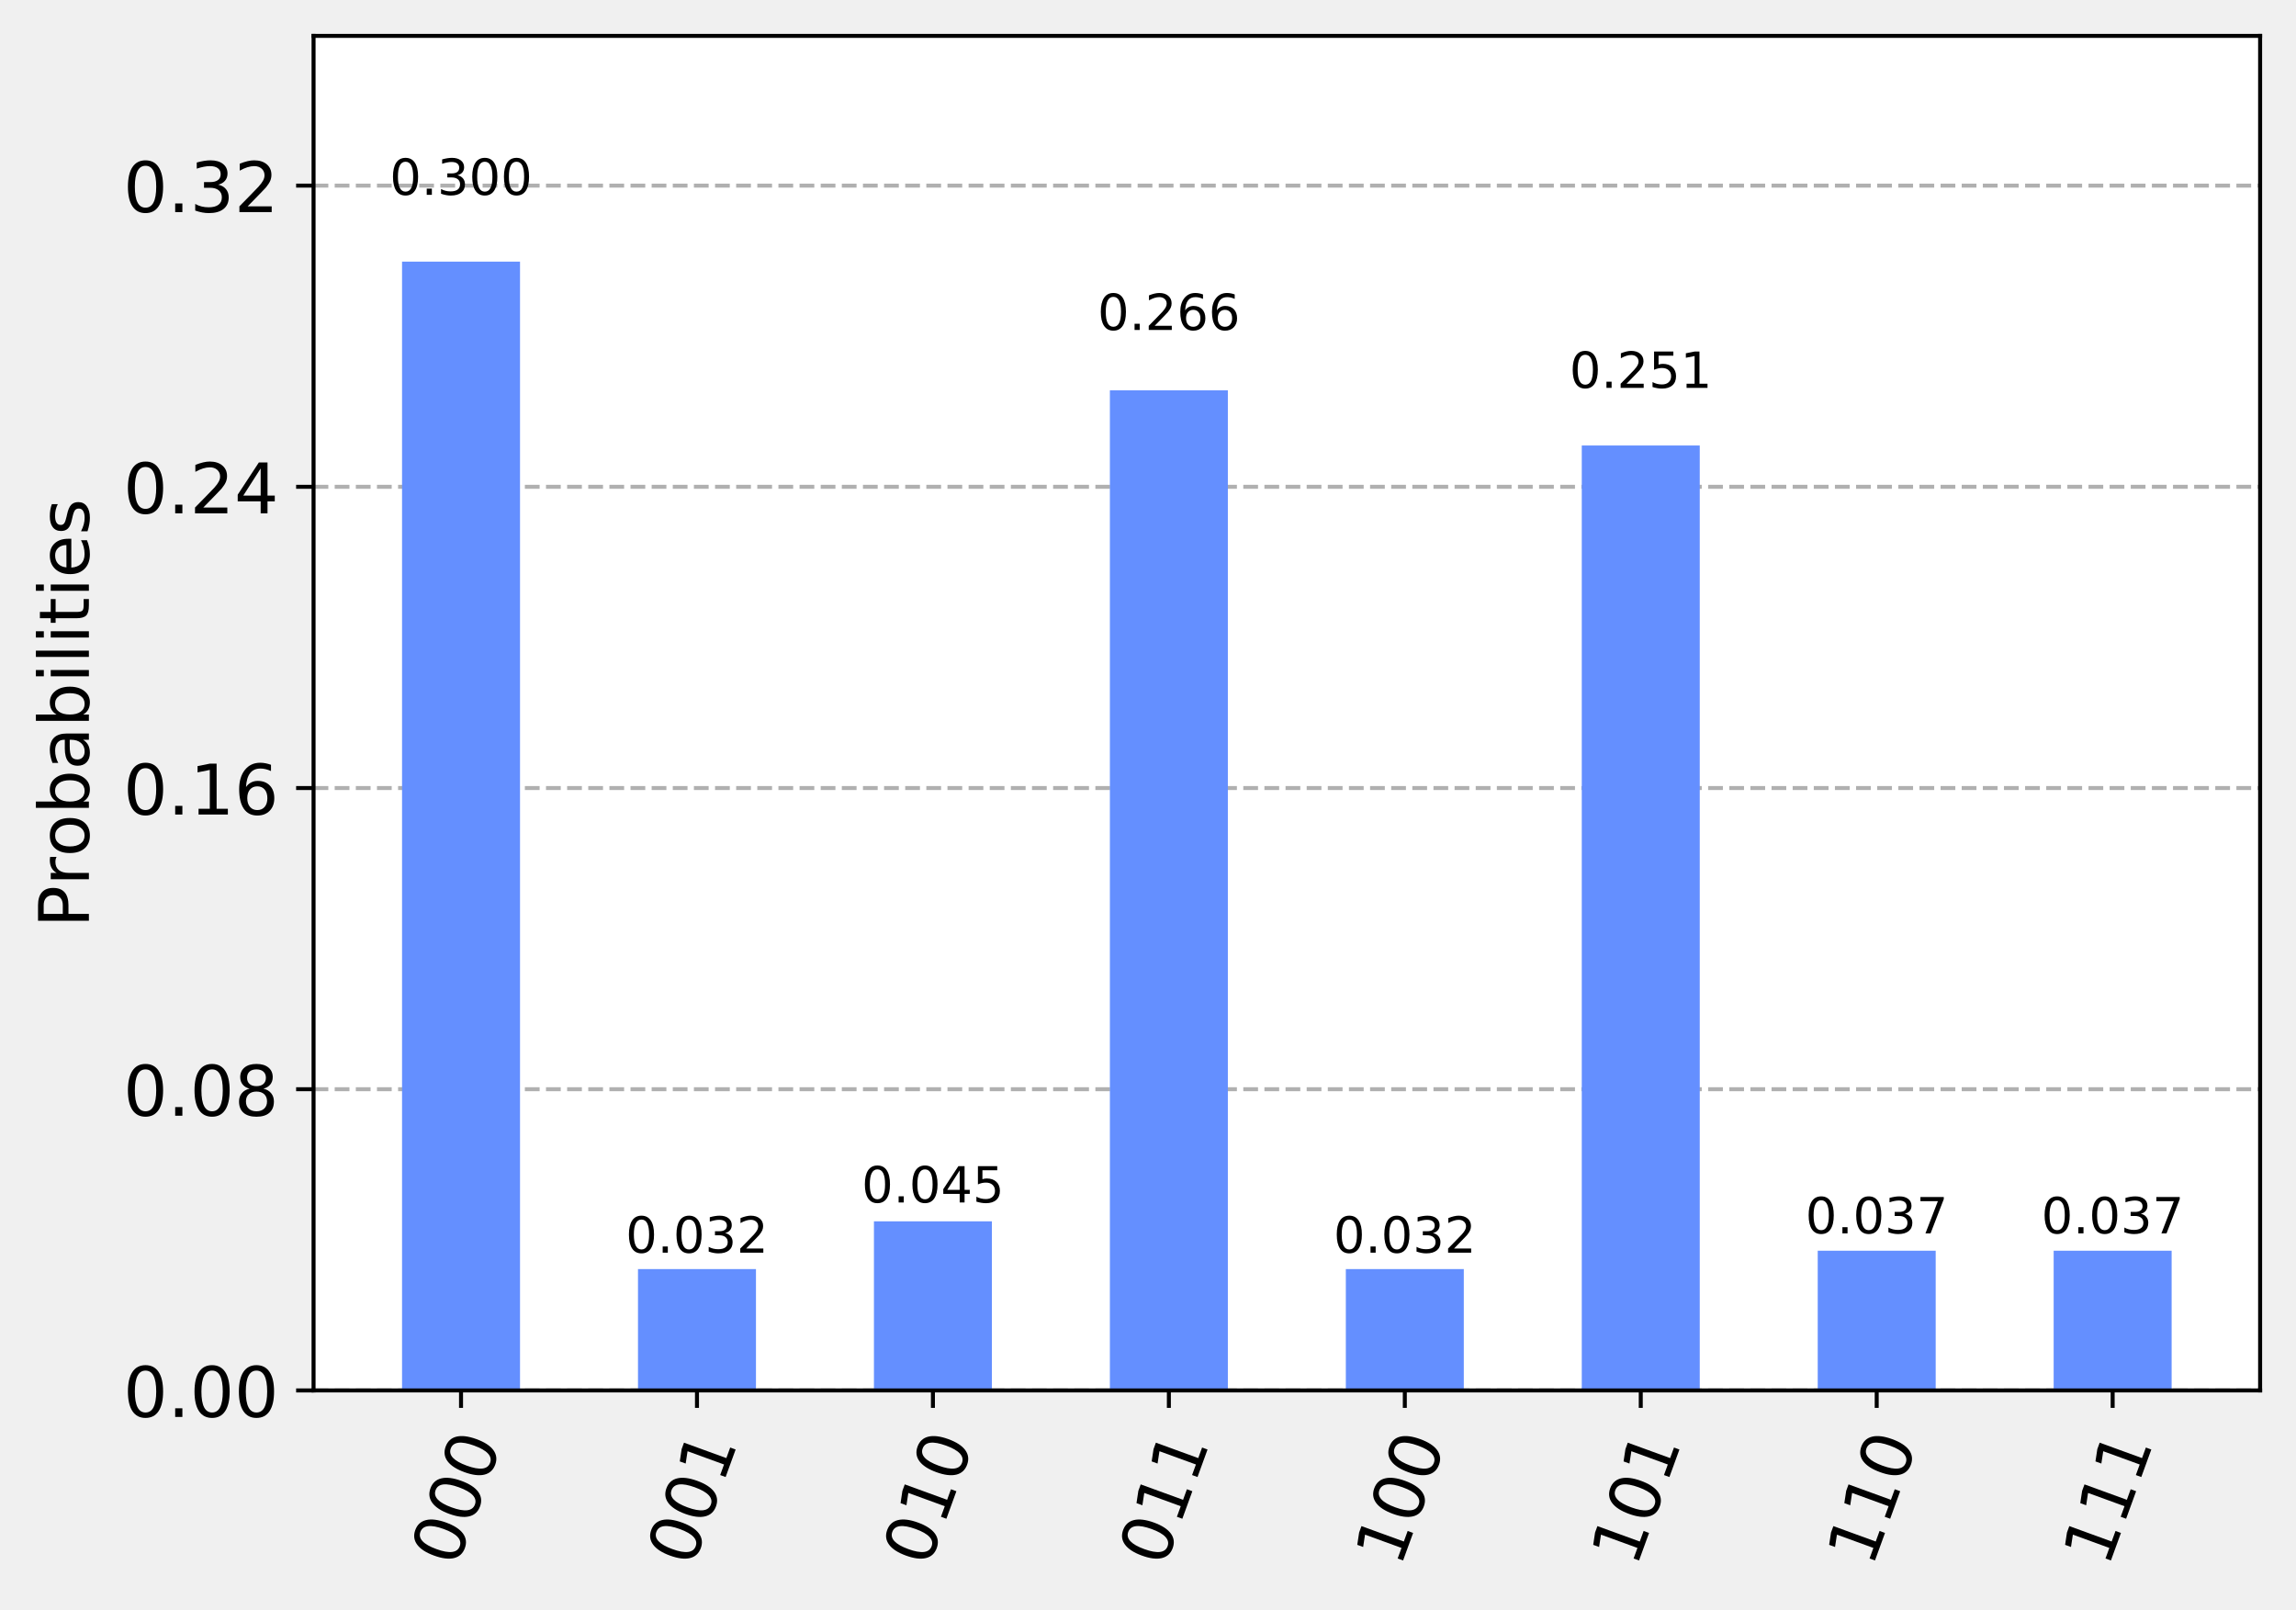
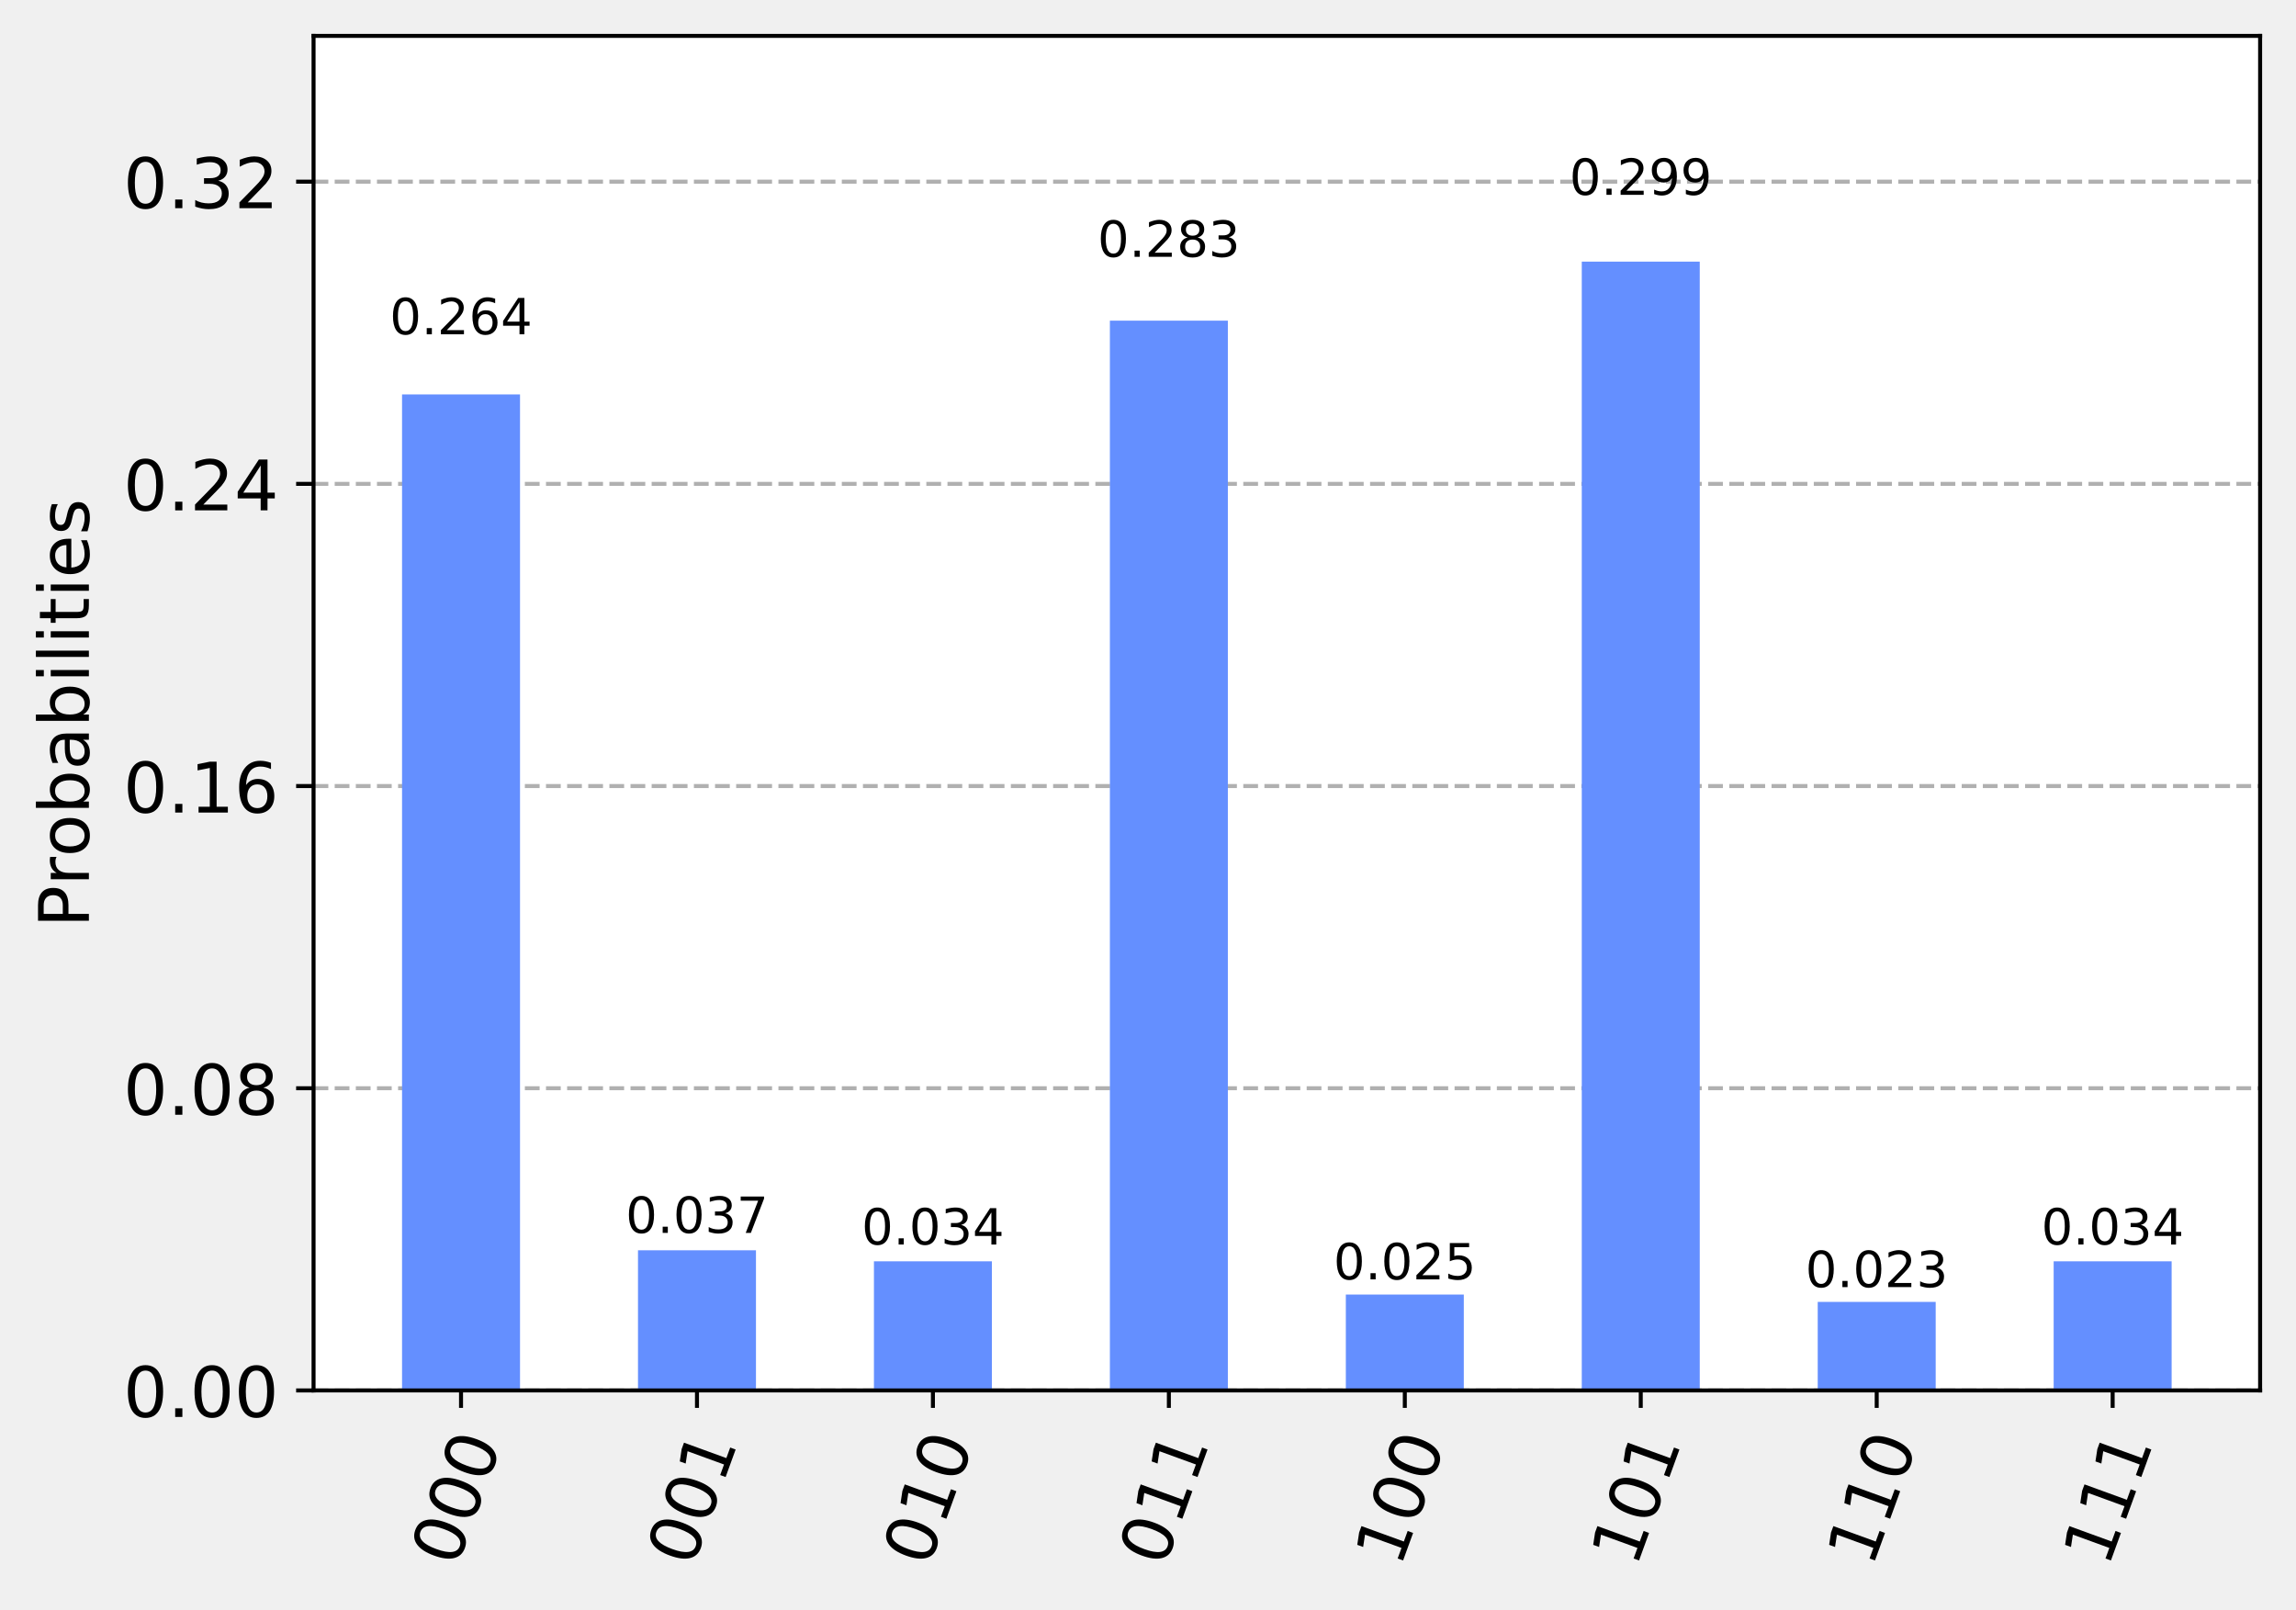
<svg xmlns="http://www.w3.org/2000/svg" xmlns:xlink="http://www.w3.org/1999/xlink" height="322.945pt" version="1.1" viewBox="0 0 460.721 322.945" width="460.721pt">
  <defs>
    <style type="text/css">
*{stroke-linecap:butt;stroke-linejoin:round;}
  </style>
  </defs>
  <g id="figure_1">
    <g id="patch_1">
      <path d="M 0 322.945  L 460.721 322.945  L 460.721 0  L 0 0  z " style="fill:none;" />
    </g>
    <g id="axes_1">
      <g id="patch_2">
        <path d="M 62.921 279  L 453.521 279  L 453.521 7.2  L 62.921 7.2  z " style="fill:#ffffff;" />
      </g>
      <g id="matplotlib.axis_1">
        <g id="xtick_1">
          <g id="line2d_1">
            <defs>
-               <path d="M 0 0  L 0 3.5  " id="meac8f09b06" style="stroke:#000000;stroke-width:0.8;" />
-             </defs>
-             <g>
-               <use style="stroke:#000000;stroke-width:0.8;" x="92.512" xlink:href="#meac8f09b06" y="279" />
+               <path d="M 0 0  L 0 3.5  " id="mffc94b659e" style="stroke:#000000;stroke-width:0.8;" />
+             </defs>
+             <g>
+               <use style="stroke:#000000;stroke-width:0.8;" x="92.512" xlink:href="#mffc94b659e" y="279" />
            </g>
          </g>
          <g id="text_1">
            <defs>
              <path d="M 31.781 66.406  Q 24.172 66.406 20.328 58.906  Q 16.5 51.422 16.5 36.375  Q 16.5 21.391 20.328 13.891  Q 24.172 6.391 31.781 6.391  Q 39.453 6.391 43.281 13.891  Q 47.125 21.391 47.125 36.375  Q 47.125 51.422 43.281 58.906  Q 39.453 66.406 31.781 66.406  z M 31.781 74.219  Q 44.047 74.219 50.516 64.516  Q 56.984 54.828 56.984 36.375  Q 56.984 17.969 50.516 8.266  Q 44.047 -1.422 31.781 -1.422  Q 19.531 -1.422 13.062 8.266  Q 6.594 17.969 6.594 36.375  Q 6.594 54.828 13.062 64.516  Q 19.531 74.219 31.781 74.219  z " id="DejaVuSans-48" />
            </defs>
            <g transform="translate(91.57249 314.7493)rotate(-70)scale(0.14 -0.14)">
              <use xlink:href="#DejaVuSans-48" />
              <use x="63.623" xlink:href="#DejaVuSans-48" />
              <use x="127.246" xlink:href="#DejaVuSans-48" />
            </g>
          </g>
        </g>
        <g id="xtick_2">
          <g id="line2d_2">
            <g>
-               <use style="stroke:#000000;stroke-width:0.8;" x="139.858" xlink:href="#meac8f09b06" y="279" />
+               <use style="stroke:#000000;stroke-width:0.8;" x="139.858" xlink:href="#mffc94b659e" y="279" />
            </g>
          </g>
          <g id="text_2">
            <defs>
              <path d="M 12.406 8.297  L 28.516 8.297  L 28.516 63.922  L 10.984 60.406  L 10.984 69.391  L 28.422 72.906  L 38.281 72.906  L 38.281 8.297  L 54.391 8.297  L 54.391 0  L 12.406 0  z " id="DejaVuSans-49" />
            </defs>
            <g transform="translate(138.9179 314.7493)rotate(-70)scale(0.14 -0.14)">
              <use xlink:href="#DejaVuSans-48" />
              <use x="63.623" xlink:href="#DejaVuSans-48" />
              <use x="127.246" xlink:href="#DejaVuSans-49" />
            </g>
          </g>
        </g>
        <g id="xtick_3">
          <g id="line2d_3">
            <g>
-               <use style="stroke:#000000;stroke-width:0.8;" x="187.203" xlink:href="#meac8f09b06" y="279" />
+               <use style="stroke:#000000;stroke-width:0.8;" x="187.203" xlink:href="#mffc94b659e" y="279" />
            </g>
          </g>
          <g id="text_3">
            <g transform="translate(186.2634 314.7493)rotate(-70)scale(0.14 -0.14)">
              <use xlink:href="#DejaVuSans-48" />
              <use x="63.623" xlink:href="#DejaVuSans-49" />
              <use x="127.246" xlink:href="#DejaVuSans-48" />
            </g>
          </g>
        </g>
        <g id="xtick_4">
          <g id="line2d_4">
            <g>
-               <use style="stroke:#000000;stroke-width:0.8;" x="234.549" xlink:href="#meac8f09b06" y="279" />
+               <use style="stroke:#000000;stroke-width:0.8;" x="234.549" xlink:href="#mffc94b659e" y="279" />
            </g>
          </g>
          <g id="text_4">
            <g transform="translate(233.6089 314.7493)rotate(-70)scale(0.14 -0.14)">
              <use xlink:href="#DejaVuSans-48" />
              <use x="63.623" xlink:href="#DejaVuSans-49" />
              <use x="127.246" xlink:href="#DejaVuSans-49" />
            </g>
          </g>
        </g>
        <g id="xtick_5">
          <g id="line2d_5">
            <g>
-               <use style="stroke:#000000;stroke-width:0.8;" x="281.894" xlink:href="#meac8f09b06" y="279" />
+               <use style="stroke:#000000;stroke-width:0.8;" x="281.894" xlink:href="#mffc94b659e" y="279" />
            </g>
          </g>
          <g id="text_5">
            <g transform="translate(280.9543 314.7493)rotate(-70)scale(0.14 -0.14)">
              <use xlink:href="#DejaVuSans-49" />
              <use x="63.623" xlink:href="#DejaVuSans-48" />
              <use x="127.246" xlink:href="#DejaVuSans-48" />
            </g>
          </g>
        </g>
        <g id="xtick_6">
          <g id="line2d_6">
            <g>
-               <use style="stroke:#000000;stroke-width:0.8;" x="329.239" xlink:href="#meac8f09b06" y="279" />
+               <use style="stroke:#000000;stroke-width:0.8;" x="329.239" xlink:href="#mffc94b659e" y="279" />
            </g>
          </g>
          <g id="text_6">
            <g transform="translate(328.2998 314.7493)rotate(-70)scale(0.14 -0.14)">
              <use xlink:href="#DejaVuSans-49" />
              <use x="63.623" xlink:href="#DejaVuSans-48" />
              <use x="127.246" xlink:href="#DejaVuSans-49" />
            </g>
          </g>
        </g>
        <g id="xtick_7">
          <g id="line2d_7">
            <g>
-               <use style="stroke:#000000;stroke-width:0.8;" x="376.585" xlink:href="#meac8f09b06" y="279" />
+               <use style="stroke:#000000;stroke-width:0.8;" x="376.585" xlink:href="#mffc94b659e" y="279" />
            </g>
          </g>
          <g id="text_7">
            <g transform="translate(375.6452 314.7493)rotate(-70)scale(0.14 -0.14)">
              <use xlink:href="#DejaVuSans-49" />
              <use x="63.623" xlink:href="#DejaVuSans-49" />
              <use x="127.246" xlink:href="#DejaVuSans-48" />
            </g>
          </g>
        </g>
        <g id="xtick_8">
          <g id="line2d_8">
            <g>
-               <use style="stroke:#000000;stroke-width:0.8;" x="423.93" xlink:href="#meac8f09b06" y="279" />
+               <use style="stroke:#000000;stroke-width:0.8;" x="423.93" xlink:href="#mffc94b659e" y="279" />
            </g>
          </g>
          <g id="text_8">
            <g transform="translate(422.9907 314.7493)rotate(-70)scale(0.14 -0.14)">
              <use xlink:href="#DejaVuSans-49" />
              <use x="63.623" xlink:href="#DejaVuSans-49" />
              <use x="127.246" xlink:href="#DejaVuSans-49" />
            </g>
          </g>
        </g>
      </g>
      <g id="matplotlib.axis_2">
        <g id="ytick_1">
          <g id="line2d_9">
-             <path clip-path="url(#pd60a8a875a)" d="M 62.921 279  L 453.521 279  " style="fill:none;stroke:#b0b0b0;stroke-dasharray:2.96,1.28;stroke-dashoffset:0;stroke-width:0.8;" />
+             <path clip-path="url(#p13d69d20ae)" d="M 62.921 279  L 453.521 279  " style="fill:none;stroke:#b0b0b0;stroke-dasharray:2.96,1.28;stroke-dashoffset:0;stroke-width:0.8;" />
          </g>
          <g id="line2d_10">
            <defs>
-               <path d="M 0 0  L -3.5 0  " id="mcd5a020eb2" style="stroke:#000000;stroke-width:0.8;" />
-             </defs>
-             <g>
-               <use style="stroke:#000000;stroke-width:0.8;" x="62.921" xlink:href="#mcd5a020eb2" y="279" />
+               <path d="M 0 0  L -3.5 0  " id="maf637391ca" style="stroke:#000000;stroke-width:0.8;" />
+             </defs>
+             <g>
+               <use style="stroke:#000000;stroke-width:0.8;" x="62.921" xlink:href="#maf637391ca" y="279" />
            </g>
          </g>
          <g id="text_9">
            <defs>
              <path d="M 10.688 12.406  L 21 12.406  L 21 0  L 10.688 0  z " id="DejaVuSans-46" />
            </defs>
            <g transform="translate(24.74938 284.3189)scale(0.14 -0.14)">
              <use xlink:href="#DejaVuSans-48" />
              <use x="63.623" xlink:href="#DejaVuSans-46" />
              <use x="95.41" xlink:href="#DejaVuSans-48" />
              <use x="159.033" xlink:href="#DejaVuSans-48" />
            </g>
          </g>
        </g>
        <g id="ytick_2">
          <g id="line2d_11">
-             <path clip-path="url(#pd60a8a875a)" d="M 62.921 218.561  L 453.521 218.561  " style="fill:none;stroke:#b0b0b0;stroke-dasharray:2.96,1.28;stroke-dashoffset:0;stroke-width:0.8;" />
+             <path clip-path="url(#p13d69d20ae)" d="M 62.921 218.363  L 453.521 218.363  " style="fill:none;stroke:#b0b0b0;stroke-dasharray:2.96,1.28;stroke-dashoffset:0;stroke-width:0.8;" />
          </g>
          <g id="line2d_12">
            <g>
-               <use style="stroke:#000000;stroke-width:0.8;" x="62.921" xlink:href="#mcd5a020eb2" y="218.561" />
+               <use style="stroke:#000000;stroke-width:0.8;" x="62.921" xlink:href="#maf637391ca" y="218.363" />
            </g>
          </g>
          <g id="text_10">
            <defs>
              <path d="M 31.781 34.625  Q 24.75 34.625 20.719 30.859  Q 16.703 27.094 16.703 20.516  Q 16.703 13.922 20.719 10.156  Q 24.75 6.391 31.781 6.391  Q 38.812 6.391 42.859 10.172  Q 46.922 13.969 46.922 20.516  Q 46.922 27.094 42.891 30.859  Q 38.875 34.625 31.781 34.625  z M 21.922 38.812  Q 15.578 40.375 12.031 44.719  Q 8.5 49.078 8.5 55.328  Q 8.5 64.062 14.719 69.141  Q 20.953 74.219 31.781 74.219  Q 42.672 74.219 48.875 69.141  Q 55.078 64.062 55.078 55.328  Q 55.078 49.078 51.531 44.719  Q 48 40.375 41.703 38.812  Q 48.828 37.156 52.797 32.312  Q 56.781 27.484 56.781 20.516  Q 56.781 9.906 50.312 4.234  Q 43.844 -1.422 31.781 -1.422  Q 19.734 -1.422 13.25 4.234  Q 6.781 9.906 6.781 20.516  Q 6.781 27.484 10.781 32.312  Q 14.797 37.156 21.922 38.812  z M 18.312 54.391  Q 18.312 48.734 21.844 45.562  Q 25.391 42.391 31.781 42.391  Q 38.141 42.391 41.719 45.562  Q 45.312 48.734 45.312 54.391  Q 45.312 60.062 41.719 63.234  Q 38.141 66.406 31.781 66.406  Q 25.391 66.406 21.844 63.234  Q 18.312 60.062 18.312 54.391  z " id="DejaVuSans-56" />
            </defs>
-             <g transform="translate(24.74938 223.8796)scale(0.14 -0.14)">
+             <g transform="translate(24.74938 223.682)scale(0.14 -0.14)">
              <use xlink:href="#DejaVuSans-48" />
              <use x="63.623" xlink:href="#DejaVuSans-46" />
              <use x="95.41" xlink:href="#DejaVuSans-48" />
              <use x="159.033" xlink:href="#DejaVuSans-56" />
            </g>
          </g>
        </g>
        <g id="ytick_3">
          <g id="line2d_13">
-             <path clip-path="url(#pd60a8a875a)" d="M 62.921 158.121  L 453.521 158.121  " style="fill:none;stroke:#b0b0b0;stroke-dasharray:2.96,1.28;stroke-dashoffset:0;stroke-width:0.8;" />
+             <path clip-path="url(#p13d69d20ae)" d="M 62.921 157.726  L 453.521 157.726  " style="fill:none;stroke:#b0b0b0;stroke-dasharray:2.96,1.28;stroke-dashoffset:0;stroke-width:0.8;" />
          </g>
          <g id="line2d_14">
            <g>
-               <use style="stroke:#000000;stroke-width:0.8;" x="62.921" xlink:href="#mcd5a020eb2" y="158.121" />
+               <use style="stroke:#000000;stroke-width:0.8;" x="62.921" xlink:href="#maf637391ca" y="157.726" />
            </g>
          </g>
          <g id="text_11">
            <defs>
              <path d="M 33.016 40.375  Q 26.375 40.375 22.484 35.828  Q 18.609 31.297 18.609 23.391  Q 18.609 15.531 22.484 10.953  Q 26.375 6.391 33.016 6.391  Q 39.656 6.391 43.531 10.953  Q 47.406 15.531 47.406 23.391  Q 47.406 31.297 43.531 35.828  Q 39.656 40.375 33.016 40.375  z M 52.594 71.297  L 52.594 62.312  Q 48.875 64.062 45.094 64.984  Q 41.312 65.922 37.594 65.922  Q 27.828 65.922 22.672 59.328  Q 17.531 52.734 16.797 39.406  Q 19.672 43.656 24.016 45.922  Q 28.375 48.188 33.594 48.188  Q 44.578 48.188 50.953 41.516  Q 57.328 34.859 57.328 23.391  Q 57.328 12.156 50.688 5.359  Q 44.047 -1.422 33.016 -1.422  Q 20.359 -1.422 13.672 8.266  Q 6.984 17.969 6.984 36.375  Q 6.984 53.656 15.188 63.938  Q 23.391 74.219 37.203 74.219  Q 40.922 74.219 44.703 73.484  Q 48.484 72.75 52.594 71.297  z " id="DejaVuSans-54" />
            </defs>
-             <g transform="translate(24.74938 163.4402)scale(0.14 -0.14)">
+             <g transform="translate(24.74938 163.0452)scale(0.14 -0.14)">
              <use xlink:href="#DejaVuSans-48" />
              <use x="63.623" xlink:href="#DejaVuSans-46" />
              <use x="95.41" xlink:href="#DejaVuSans-49" />
              <use x="159.033" xlink:href="#DejaVuSans-54" />
            </g>
          </g>
        </g>
        <g id="ytick_4">
          <g id="line2d_15">
-             <path clip-path="url(#pd60a8a875a)" d="M 62.921 97.682  L 453.521 97.682  " style="fill:none;stroke:#b0b0b0;stroke-dasharray:2.96,1.28;stroke-dashoffset:0;stroke-width:0.8;" />
+             <path clip-path="url(#p13d69d20ae)" d="M 62.921 97.089  L 453.521 97.089  " style="fill:none;stroke:#b0b0b0;stroke-dasharray:2.96,1.28;stroke-dashoffset:0;stroke-width:0.8;" />
          </g>
          <g id="line2d_16">
            <g>
-               <use style="stroke:#000000;stroke-width:0.8;" x="62.921" xlink:href="#mcd5a020eb2" y="97.682" />
+               <use style="stroke:#000000;stroke-width:0.8;" x="62.921" xlink:href="#maf637391ca" y="97.089" />
            </g>
          </g>
          <g id="text_12">
            <defs>
              <path d="M 19.188 8.297  L 53.609 8.297  L 53.609 0  L 7.328 0  L 7.328 8.297  Q 12.938 14.109 22.625 23.891  Q 32.328 33.688 34.812 36.531  Q 39.547 41.844 41.422 45.531  Q 43.312 49.219 43.312 52.781  Q 43.312 58.594 39.234 62.25  Q 35.156 65.922 28.609 65.922  Q 23.969 65.922 18.812 64.312  Q 13.672 62.703 7.812 59.422  L 7.812 69.391  Q 13.766 71.781 18.938 73  Q 24.125 74.219 28.422 74.219  Q 39.75 74.219 46.484 68.547  Q 53.219 62.891 53.219 53.422  Q 53.219 48.922 51.531 44.891  Q 49.859 40.875 45.406 35.406  Q 44.188 33.984 37.641 27.219  Q 31.109 20.453 19.188 8.297  z " id="DejaVuSans-50" />
              <path d="M 37.797 64.312  L 12.891 25.391  L 37.797 25.391  z M 35.203 72.906  L 47.609 72.906  L 47.609 25.391  L 58.016 25.391  L 58.016 17.188  L 47.609 17.188  L 47.609 0  L 37.797 0  L 37.797 17.188  L 4.891 17.188  L 4.891 26.703  z " id="DejaVuSans-52" />
            </defs>
-             <g transform="translate(24.74938 103.0009)scale(0.14 -0.14)">
+             <g transform="translate(24.74938 102.4083)scale(0.14 -0.14)">
              <use xlink:href="#DejaVuSans-48" />
              <use x="63.623" xlink:href="#DejaVuSans-46" />
              <use x="95.41" xlink:href="#DejaVuSans-50" />
              <use x="159.033" xlink:href="#DejaVuSans-52" />
            </g>
          </g>
        </g>
        <g id="ytick_5">
          <g id="line2d_17">
-             <path clip-path="url(#pd60a8a875a)" d="M 62.921 37.243  L 453.521 37.243  " style="fill:none;stroke:#b0b0b0;stroke-dasharray:2.96,1.28;stroke-dashoffset:0;stroke-width:0.8;" />
+             <path clip-path="url(#p13d69d20ae)" d="M 62.921 36.453  L 453.521 36.453  " style="fill:none;stroke:#b0b0b0;stroke-dasharray:2.96,1.28;stroke-dashoffset:0;stroke-width:0.8;" />
          </g>
          <g id="line2d_18">
            <g>
-               <use style="stroke:#000000;stroke-width:0.8;" x="62.921" xlink:href="#mcd5a020eb2" y="37.243" />
+               <use style="stroke:#000000;stroke-width:0.8;" x="62.921" xlink:href="#maf637391ca" y="36.453" />
            </g>
          </g>
          <g id="text_13">
            <defs>
              <path d="M 40.578 39.312  Q 47.656 37.797 51.625 33  Q 55.609 28.219 55.609 21.188  Q 55.609 10.406 48.188 4.484  Q 40.766 -1.422 27.094 -1.422  Q 22.516 -1.422 17.656 -0.516  Q 12.797 0.391 7.625 2.203  L 7.625 11.719  Q 11.719 9.328 16.594 8.109  Q 21.484 6.891 26.812 6.891  Q 36.078 6.891 40.938 10.547  Q 45.797 14.203 45.797 21.188  Q 45.797 27.641 41.281 31.266  Q 36.766 34.906 28.719 34.906  L 20.219 34.906  L 20.219 43.016  L 29.109 43.016  Q 36.375 43.016 40.234 45.922  Q 44.094 48.828 44.094 54.297  Q 44.094 59.906 40.109 62.906  Q 36.141 65.922 28.719 65.922  Q 24.656 65.922 20.016 65.031  Q 15.375 64.156 9.812 62.312  L 9.812 71.094  Q 15.438 72.656 20.344 73.438  Q 25.25 74.219 29.594 74.219  Q 40.828 74.219 47.359 69.109  Q 53.906 64.016 53.906 55.328  Q 53.906 49.266 50.438 45.094  Q 46.969 40.922 40.578 39.312  z " id="DejaVuSans-51" />
            </defs>
-             <g transform="translate(24.74938 42.56151)scale(0.14 -0.14)">
+             <g transform="translate(24.74938 41.77146)scale(0.14 -0.14)">
              <use xlink:href="#DejaVuSans-48" />
              <use x="63.623" xlink:href="#DejaVuSans-46" />
              <use x="95.41" xlink:href="#DejaVuSans-51" />
              <use x="159.033" xlink:href="#DejaVuSans-50" />
            </g>
          </g>
        </g>
        <g id="text_14">
          <defs>
            <path d="M 19.672 64.797  L 19.672 37.406  L 32.078 37.406  Q 38.969 37.406 42.719 40.969  Q 46.484 44.531 46.484 51.125  Q 46.484 57.672 42.719 61.234  Q 38.969 64.797 32.078 64.797  z M 9.812 72.906  L 32.078 72.906  Q 44.344 72.906 50.609 67.359  Q 56.891 61.812 56.891 51.125  Q 56.891 40.328 50.609 34.812  Q 44.344 29.297 32.078 29.297  L 19.672 29.297  L 19.672 0  L 9.812 0  z " id="DejaVuSans-80" />
            <path d="M 41.109 46.297  Q 39.594 47.172 37.812 47.578  Q 36.031 48 33.891 48  Q 26.266 48 22.188 43.047  Q 18.109 38.094 18.109 28.812  L 18.109 0  L 9.078 0  L 9.078 54.688  L 18.109 54.688  L 18.109 46.188  Q 20.953 51.172 25.484 53.578  Q 30.031 56 36.531 56  Q 37.453 56 38.578 55.875  Q 39.703 55.766 41.062 55.516  z " id="DejaVuSans-114" />
            <path d="M 30.609 48.391  Q 23.391 48.391 19.188 42.75  Q 14.984 37.109 14.984 27.297  Q 14.984 17.484 19.156 11.844  Q 23.344 6.203 30.609 6.203  Q 37.797 6.203 41.984 11.859  Q 46.188 17.531 46.188 27.297  Q 46.188 37.016 41.984 42.703  Q 37.797 48.391 30.609 48.391  z M 30.609 56  Q 42.328 56 49.016 48.375  Q 55.719 40.766 55.719 27.297  Q 55.719 13.875 49.016 6.219  Q 42.328 -1.422 30.609 -1.422  Q 18.844 -1.422 12.172 6.219  Q 5.516 13.875 5.516 27.297  Q 5.516 40.766 12.172 48.375  Q 18.844 56 30.609 56  z " id="DejaVuSans-111" />
            <path d="M 48.688 27.297  Q 48.688 37.203 44.609 42.844  Q 40.531 48.484 33.406 48.484  Q 26.266 48.484 22.188 42.844  Q 18.109 37.203 18.109 27.297  Q 18.109 17.391 22.188 11.75  Q 26.266 6.109 33.406 6.109  Q 40.531 6.109 44.609 11.75  Q 48.688 17.391 48.688 27.297  z M 18.109 46.391  Q 20.953 51.266 25.266 53.625  Q 29.594 56 35.594 56  Q 45.562 56 51.781 48.094  Q 58.016 40.188 58.016 27.297  Q 58.016 14.406 51.781 6.484  Q 45.562 -1.422 35.594 -1.422  Q 29.594 -1.422 25.266 0.953  Q 20.953 3.328 18.109 8.203  L 18.109 0  L 9.078 0  L 9.078 75.984  L 18.109 75.984  z " id="DejaVuSans-98" />
            <path d="M 34.281 27.484  Q 23.391 27.484 19.188 25  Q 14.984 22.516 14.984 16.5  Q 14.984 11.719 18.141 8.906  Q 21.297 6.109 26.703 6.109  Q 34.188 6.109 38.703 11.406  Q 43.219 16.703 43.219 25.484  L 43.219 27.484  z M 52.203 31.203  L 52.203 0  L 43.219 0  L 43.219 8.297  Q 40.141 3.328 35.547 0.953  Q 30.953 -1.422 24.312 -1.422  Q 15.922 -1.422 10.953 3.297  Q 6 8.016 6 15.922  Q 6 25.141 12.172 29.828  Q 18.359 34.516 30.609 34.516  L 43.219 34.516  L 43.219 35.406  Q 43.219 41.609 39.141 45  Q 35.062 48.391 27.688 48.391  Q 23 48.391 18.547 47.266  Q 14.109 46.141 10.016 43.891  L 10.016 52.203  Q 14.938 54.109 19.578 55.047  Q 24.219 56 28.609 56  Q 40.484 56 46.344 49.844  Q 52.203 43.703 52.203 31.203  z " id="DejaVuSans-97" />
            <path d="M 9.422 54.688  L 18.406 54.688  L 18.406 0  L 9.422 0  z M 9.422 75.984  L 18.406 75.984  L 18.406 64.594  L 9.422 64.594  z " id="DejaVuSans-105" />
            <path d="M 9.422 75.984  L 18.406 75.984  L 18.406 0  L 9.422 0  z " id="DejaVuSans-108" />
            <path d="M 18.312 70.219  L 18.312 54.688  L 36.812 54.688  L 36.812 47.703  L 18.312 47.703  L 18.312 18.016  Q 18.312 11.328 20.141 9.422  Q 21.969 7.516 27.594 7.516  L 36.812 7.516  L 36.812 0  L 27.594 0  Q 17.188 0 13.234 3.875  Q 9.281 7.766 9.281 18.016  L 9.281 47.703  L 2.688 47.703  L 2.688 54.688  L 9.281 54.688  L 9.281 70.219  z " id="DejaVuSans-116" />
            <path d="M 56.203 29.594  L 56.203 25.203  L 14.891 25.203  Q 15.484 15.922 20.484 11.062  Q 25.484 6.203 34.422 6.203  Q 39.594 6.203 44.453 7.469  Q 49.312 8.734 54.109 11.281  L 54.109 2.781  Q 49.266 0.734 44.188 -0.344  Q 39.109 -1.422 33.891 -1.422  Q 20.797 -1.422 13.156 6.188  Q 5.516 13.812 5.516 26.812  Q 5.516 40.234 12.766 48.109  Q 20.016 56 32.328 56  Q 43.359 56 49.781 48.891  Q 56.203 41.797 56.203 29.594  z M 47.219 32.234  Q 47.125 39.594 43.094 43.984  Q 39.062 48.391 32.422 48.391  Q 24.906 48.391 20.391 44.141  Q 15.875 39.891 15.188 32.172  z " id="DejaVuSans-101" />
            <path d="M 44.281 53.078  L 44.281 44.578  Q 40.484 46.531 36.375 47.5  Q 32.281 48.484 27.875 48.484  Q 21.188 48.484 17.844 46.438  Q 14.5 44.391 14.5 40.281  Q 14.5 37.156 16.891 35.375  Q 19.281 33.594 26.516 31.984  L 29.594 31.297  Q 39.156 29.25 43.188 25.516  Q 47.219 21.781 47.219 15.094  Q 47.219 7.469 41.188 3.016  Q 35.156 -1.422 24.609 -1.422  Q 20.219 -1.422 15.453 -0.562  Q 10.688 0.297 5.422 2  L 5.422 11.281  Q 10.406 8.688 15.234 7.391  Q 20.062 6.109 24.812 6.109  Q 31.156 6.109 34.562 8.281  Q 37.984 10.453 37.984 14.406  Q 37.984 18.062 35.516 20.016  Q 33.062 21.969 24.703 23.781  L 21.578 24.516  Q 13.234 26.266 9.516 29.906  Q 5.812 33.547 5.812 39.891  Q 5.812 47.609 11.281 51.797  Q 16.75 56 26.812 56  Q 31.781 56 36.172 55.266  Q 40.578 54.547 44.281 53.078  z " id="DejaVuSans-115" />
          </defs>
          <g transform="translate(17.83781 186.1325)rotate(-90)scale(0.14 -0.14)">
            <use xlink:href="#DejaVuSans-80" />
            <use x="60.287" xlink:href="#DejaVuSans-114" />
            <use x="101.369" xlink:href="#DejaVuSans-111" />
            <use x="162.551" xlink:href="#DejaVuSans-98" />
            <use x="226.027" xlink:href="#DejaVuSans-97" />
            <use x="287.307" xlink:href="#DejaVuSans-98" />
            <use x="350.783" xlink:href="#DejaVuSans-105" />
            <use x="378.566" xlink:href="#DejaVuSans-108" />
            <use x="406.35" xlink:href="#DejaVuSans-105" />
            <use x="434.133" xlink:href="#DejaVuSans-116" />
            <use x="473.342" xlink:href="#DejaVuSans-105" />
            <use x="501.125" xlink:href="#DejaVuSans-101" />
            <use x="562.648" xlink:href="#DejaVuSans-115" />
          </g>
        </g>
      </g>
      <g id="patch_3">
-         <path clip-path="url(#pd60a8a875a)" d="M 80.676 279  L 104.349 279  L 104.349 52.5  L 80.676 52.5  z " style="fill:#648fff;" />
+         <path clip-path="url(#p13d69d20ae)" d="M 80.676 279  L 104.349 279  L 104.349 79.147  L 80.676 79.147  z " style="fill:#648fff;" />
      </g>
      <g id="patch_4">
-         <path clip-path="url(#pd60a8a875a)" d="M 128.021 279  L 151.694 279  L 151.694 254.653  L 128.021 254.653  z " style="fill:#648fff;" />
+         <path clip-path="url(#p13d69d20ae)" d="M 128.021 279  L 151.694 279  L 151.694 250.873  L 128.021 250.873  z " style="fill:#648fff;" />
      </g>
      <g id="patch_5">
-         <path clip-path="url(#pd60a8a875a)" d="M 175.367 279  L 199.039 279  L 199.039 245.062  L 175.367 245.062  z " style="fill:#648fff;" />
+         <path clip-path="url(#p13d69d20ae)" d="M 175.367 279  L 199.039 279  L 199.039 253.093  L 175.367 253.093  z " style="fill:#648fff;" />
      </g>
      <g id="patch_6">
-         <path clip-path="url(#pd60a8a875a)" d="M 222.712 279  L 246.385 279  L 246.385 78.322  L 222.712 78.322  z " style="fill:#648fff;" />
+         <path clip-path="url(#p13d69d20ae)" d="M 222.712 279  L 246.385 279  L 246.385 64.343  L 222.712 64.343  z " style="fill:#648fff;" />
      </g>
      <g id="patch_7">
-         <path clip-path="url(#pd60a8a875a)" d="M 270.058 279  L 293.73 279  L 293.73 254.653  L 270.058 254.653  z " style="fill:#648fff;" />
+         <path clip-path="url(#p13d69d20ae)" d="M 270.058 279  L 293.73 279  L 293.73 259.755  L 270.058 259.755  z " style="fill:#648fff;" />
      </g>
      <g id="patch_8">
-         <path clip-path="url(#pd60a8a875a)" d="M 317.403 279  L 341.076 279  L 341.076 89.389  L 317.403 89.389  z " style="fill:#648fff;" />
+         <path clip-path="url(#p13d69d20ae)" d="M 317.403 279  L 341.076 279  L 341.076 52.5  L 317.403 52.5  z " style="fill:#648fff;" />
      </g>
      <g id="patch_9">
-         <path clip-path="url(#pd60a8a875a)" d="M 364.749 279  L 388.421 279  L 388.421 250.964  L 364.749 250.964  z " style="fill:#648fff;" />
+         <path clip-path="url(#p13d69d20ae)" d="M 364.749 279  L 388.421 279  L 388.421 261.235  L 364.749 261.235  z " style="fill:#648fff;" />
      </g>
      <g id="patch_10">
-         <path clip-path="url(#pd60a8a875a)" d="M 412.094 279  L 435.767 279  L 435.767 250.964  L 412.094 250.964  z " style="fill:#648fff;" />
+         <path clip-path="url(#p13d69d20ae)" d="M 412.094 279  L 435.767 279  L 435.767 253.093  L 412.094 253.093  z " style="fill:#648fff;" />
      </g>
      <g id="patch_11">
        <path d="M 62.921 279  L 62.921 7.2  " style="fill:none;stroke:#000000;stroke-linecap:square;stroke-linejoin:miter;stroke-width:0.8;" />
      </g>
      <g id="patch_12">
        <path d="M 453.521 279  L 453.521 7.2  " style="fill:none;stroke:#000000;stroke-linecap:square;stroke-linejoin:miter;stroke-width:0.8;" />
      </g>
      <g id="patch_13">
        <path d="M 62.921 279  L 453.521 279  " style="fill:none;stroke:#000000;stroke-linecap:square;stroke-linejoin:miter;stroke-width:0.8;" />
      </g>
      <g id="patch_14">
        <path d="M 62.921 7.2  L 453.521 7.2  " style="fill:none;stroke:#000000;stroke-linecap:square;stroke-linejoin:miter;stroke-width:0.8;" />
      </g>
      <g id="text_15">
-         <g transform="translate(78.1981 39.09531)scale(0.1 -0.1)">
-           <use xlink:href="#DejaVuSans-48" />
-           <use x="63.623" xlink:href="#DejaVuSans-46" />
-           <use x="95.41" xlink:href="#DejaVuSans-51" />
-           <use x="159.033" xlink:href="#DejaVuSans-48" />
-           <use x="222.656" xlink:href="#DejaVuSans-48" />
+         <g transform="translate(78.1981 67.07472)scale(0.1 -0.1)">
+           <use xlink:href="#DejaVuSans-48" />
+           <use x="63.623" xlink:href="#DejaVuSans-46" />
+           <use x="95.41" xlink:href="#DejaVuSans-50" />
+           <use x="159.033" xlink:href="#DejaVuSans-54" />
+           <use x="222.656" xlink:href="#DejaVuSans-52" />
        </g>
      </g>
      <g id="text_16">
-         <g transform="translate(125.5436 251.3561)scale(0.1 -0.1)">
+         <defs>
+           <path d="M 8.203 72.906  L 55.078 72.906  L 55.078 68.703  L 28.609 0  L 18.312 0  L 43.219 64.594  L 8.203 64.594  z " id="DejaVuSans-55" />
+         </defs>
+         <g transform="translate(125.5436 247.3865)scale(0.1 -0.1)">
          <use xlink:href="#DejaVuSans-48" />
          <use x="63.623" xlink:href="#DejaVuSans-46" />
          <use x="95.41" xlink:href="#DejaVuSans-48" />
          <use x="159.033" xlink:href="#DejaVuSans-51" />
-           <use x="222.656" xlink:href="#DejaVuSans-50" />
+           <use x="222.656" xlink:href="#DejaVuSans-55" />
        </g>
      </g>
      <g id="text_17">
+         <g transform="translate(172.889 249.7181)scale(0.1 -0.1)">
+           <use xlink:href="#DejaVuSans-48" />
+           <use x="63.623" xlink:href="#DejaVuSans-46" />
+           <use x="95.41" xlink:href="#DejaVuSans-48" />
+           <use x="159.033" xlink:href="#DejaVuSans-51" />
+           <use x="222.656" xlink:href="#DejaVuSans-52" />
+         </g>
+       </g>
+       <g id="text_18">
+         <g transform="translate(220.2345 51.53061)scale(0.1 -0.1)">
+           <use xlink:href="#DejaVuSans-48" />
+           <use x="63.623" xlink:href="#DejaVuSans-46" />
+           <use x="95.41" xlink:href="#DejaVuSans-50" />
+           <use x="159.033" xlink:href="#DejaVuSans-56" />
+           <use x="222.656" xlink:href="#DejaVuSans-51" />
+         </g>
+       </g>
+       <g id="text_19">
        <defs>
          <path d="M 10.797 72.906  L 49.516 72.906  L 49.516 64.594  L 19.828 64.594  L 19.828 46.734  Q 21.969 47.469 24.109 47.828  Q 26.266 48.188 28.422 48.188  Q 40.625 48.188 47.75 41.5  Q 54.891 34.812 54.891 23.391  Q 54.891 11.625 47.562 5.094  Q 40.234 -1.422 26.906 -1.422  Q 22.312 -1.422 17.547 -0.641  Q 12.797 0.141 7.719 1.703  L 7.719 11.625  Q 12.109 9.234 16.797 8.062  Q 21.484 6.891 26.703 6.891  Q 35.156 6.891 40.078 11.328  Q 45.016 15.766 45.016 23.391  Q 45.016 31 40.078 35.438  Q 35.156 39.891 26.703 39.891  Q 22.75 39.891 18.812 39.016  Q 14.891 38.141 10.797 36.281  z " id="DejaVuSans-53" />
        </defs>
-         <g transform="translate(172.889 241.2853)scale(0.1 -0.1)">
+         <g transform="translate(267.5799 256.713)scale(0.1 -0.1)">
          <use xlink:href="#DejaVuSans-48" />
          <use x="63.623" xlink:href="#DejaVuSans-46" />
          <use x="95.41" xlink:href="#DejaVuSans-48" />
-           <use x="159.033" xlink:href="#DejaVuSans-52" />
+           <use x="159.033" xlink:href="#DejaVuSans-50" />
          <use x="222.656" xlink:href="#DejaVuSans-53" />
        </g>
      </g>
-       <g id="text_18">
-         <g transform="translate(220.2345 66.20891)scale(0.1 -0.1)">
+       <g id="text_20">
+         <defs>
+           <path d="M 10.984 1.516  L 10.984 10.5  Q 14.703 8.734 18.5 7.812  Q 22.312 6.891 25.984 6.891  Q 35.75 6.891 40.891 13.453  Q 46.047 20.016 46.781 33.406  Q 43.953 29.203 39.594 26.953  Q 35.25 24.703 29.984 24.703  Q 19.047 24.703 12.672 31.312  Q 6.297 37.938 6.297 49.422  Q 6.297 60.641 12.938 67.422  Q 19.578 74.219 30.609 74.219  Q 43.266 74.219 49.922 64.516  Q 56.594 54.828 56.594 36.375  Q 56.594 19.141 48.406 8.859  Q 40.234 -1.422 26.422 -1.422  Q 22.703 -1.422 18.891 -0.688  Q 15.094 0.047 10.984 1.516  z M 30.609 32.422  Q 37.25 32.422 41.125 36.953  Q 45.016 41.5 45.016 49.422  Q 45.016 57.281 41.125 61.844  Q 37.25 66.406 30.609 66.406  Q 23.969 66.406 20.094 61.844  Q 16.219 57.281 16.219 49.422  Q 16.219 41.5 20.094 36.953  Q 23.969 32.422 30.609 32.422  z " id="DejaVuSans-57" />
+         </defs>
+         <g transform="translate(314.9254 39.09531)scale(0.1 -0.1)">
          <use xlink:href="#DejaVuSans-48" />
          <use x="63.623" xlink:href="#DejaVuSans-46" />
          <use x="95.41" xlink:href="#DejaVuSans-50" />
-           <use x="159.033" xlink:href="#DejaVuSans-54" />
-           <use x="222.656" xlink:href="#DejaVuSans-54" />
-         </g>
-       </g>
-       <g id="text_19">
-         <g transform="translate(267.5799 251.3561)scale(0.1 -0.1)">
+           <use x="159.033" xlink:href="#DejaVuSans-57" />
+           <use x="222.656" xlink:href="#DejaVuSans-57" />
+         </g>
+       </g>
+       <g id="text_21">
+         <g transform="translate(362.2708 258.2674)scale(0.1 -0.1)">
+           <use xlink:href="#DejaVuSans-48" />
+           <use x="63.623" xlink:href="#DejaVuSans-46" />
+           <use x="95.41" xlink:href="#DejaVuSans-48" />
+           <use x="159.033" xlink:href="#DejaVuSans-50" />
+           <use x="222.656" xlink:href="#DejaVuSans-51" />
+         </g>
+       </g>
+       <g id="text_22">
+         <g transform="translate(409.6163 249.7181)scale(0.1 -0.1)">
          <use xlink:href="#DejaVuSans-48" />
          <use x="63.623" xlink:href="#DejaVuSans-46" />
          <use x="95.41" xlink:href="#DejaVuSans-48" />
          <use x="159.033" xlink:href="#DejaVuSans-51" />
-           <use x="222.656" xlink:href="#DejaVuSans-50" />
-         </g>
-       </g>
-       <g id="text_20">
-         <g transform="translate(314.9254 77.82903)scale(0.1 -0.1)">
-           <use xlink:href="#DejaVuSans-48" />
-           <use x="63.623" xlink:href="#DejaVuSans-46" />
-           <use x="95.41" xlink:href="#DejaVuSans-50" />
-           <use x="159.033" xlink:href="#DejaVuSans-53" />
-           <use x="222.656" xlink:href="#DejaVuSans-49" />
-         </g>
-       </g>
-       <g id="text_21">
-         <defs>
-           <path d="M 8.203 72.906  L 55.078 72.906  L 55.078 68.703  L 28.609 0  L 18.312 0  L 43.219 64.594  L 8.203 64.594  z " id="DejaVuSans-55" />
-         </defs>
-         <g transform="translate(362.2708 247.4827)scale(0.1 -0.1)">
-           <use xlink:href="#DejaVuSans-48" />
-           <use x="63.623" xlink:href="#DejaVuSans-46" />
-           <use x="95.41" xlink:href="#DejaVuSans-48" />
-           <use x="159.033" xlink:href="#DejaVuSans-51" />
-           <use x="222.656" xlink:href="#DejaVuSans-55" />
-         </g>
-       </g>
-       <g id="text_22">
-         <g transform="translate(409.6163 247.4827)scale(0.1 -0.1)">
-           <use xlink:href="#DejaVuSans-48" />
-           <use x="63.623" xlink:href="#DejaVuSans-46" />
-           <use x="95.41" xlink:href="#DejaVuSans-48" />
-           <use x="159.033" xlink:href="#DejaVuSans-51" />
-           <use x="222.656" xlink:href="#DejaVuSans-55" />
+           <use x="222.656" xlink:href="#DejaVuSans-52" />
        </g>
      </g>
    </g>
  </g>
  <defs>
-     <clipPath id="pd60a8a875a">
+     <clipPath id="p13d69d20ae">
      <rect height="271.8" width="390.6" x="62.921" y="7.2" />
    </clipPath>
  </defs>
</svg>
